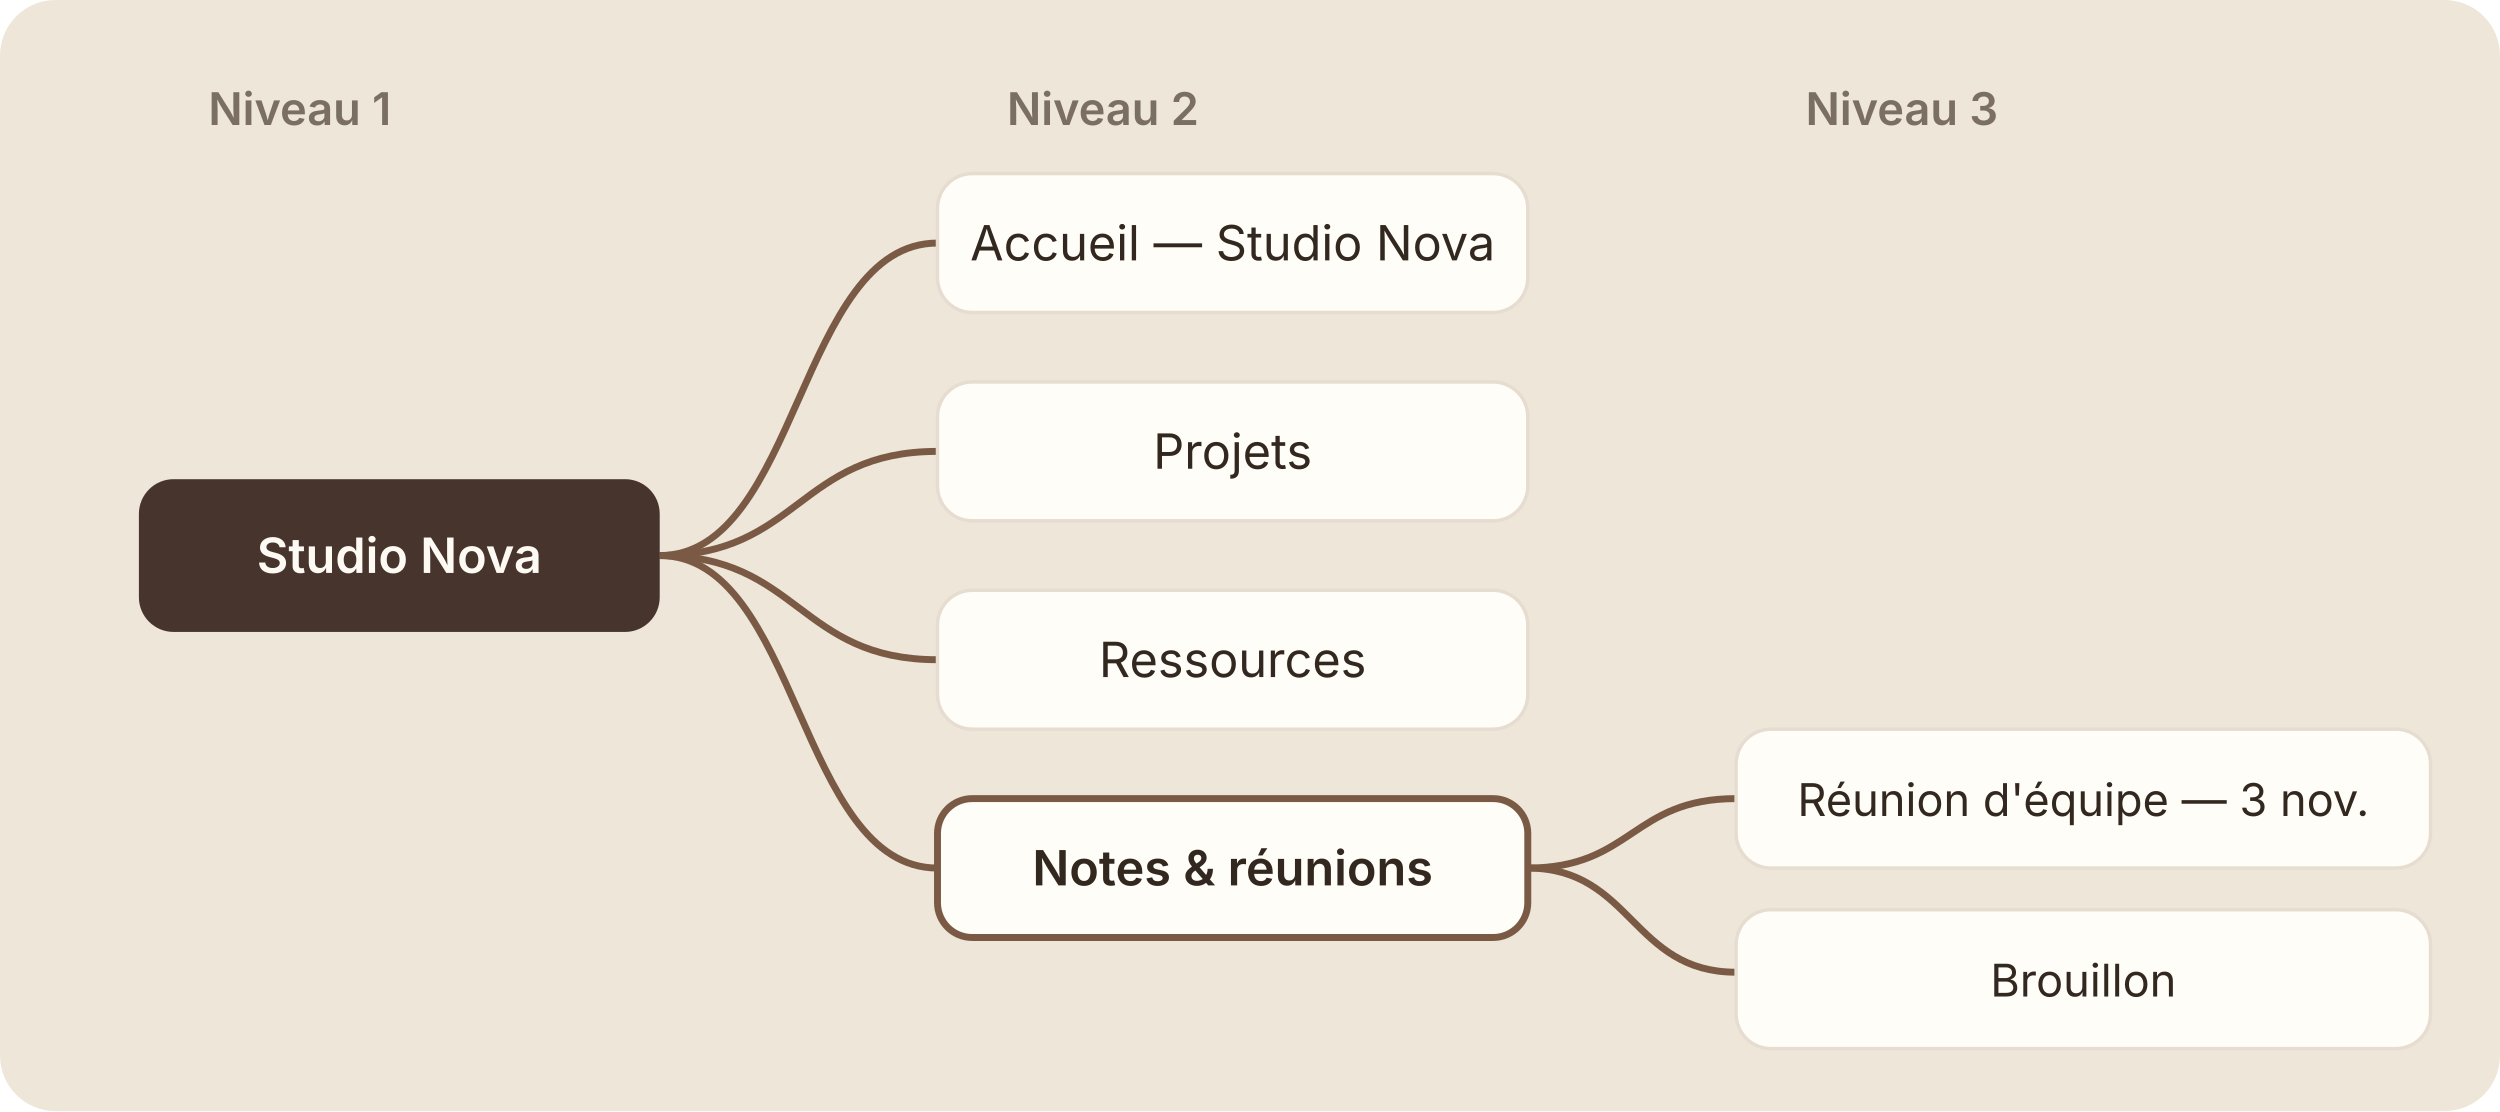
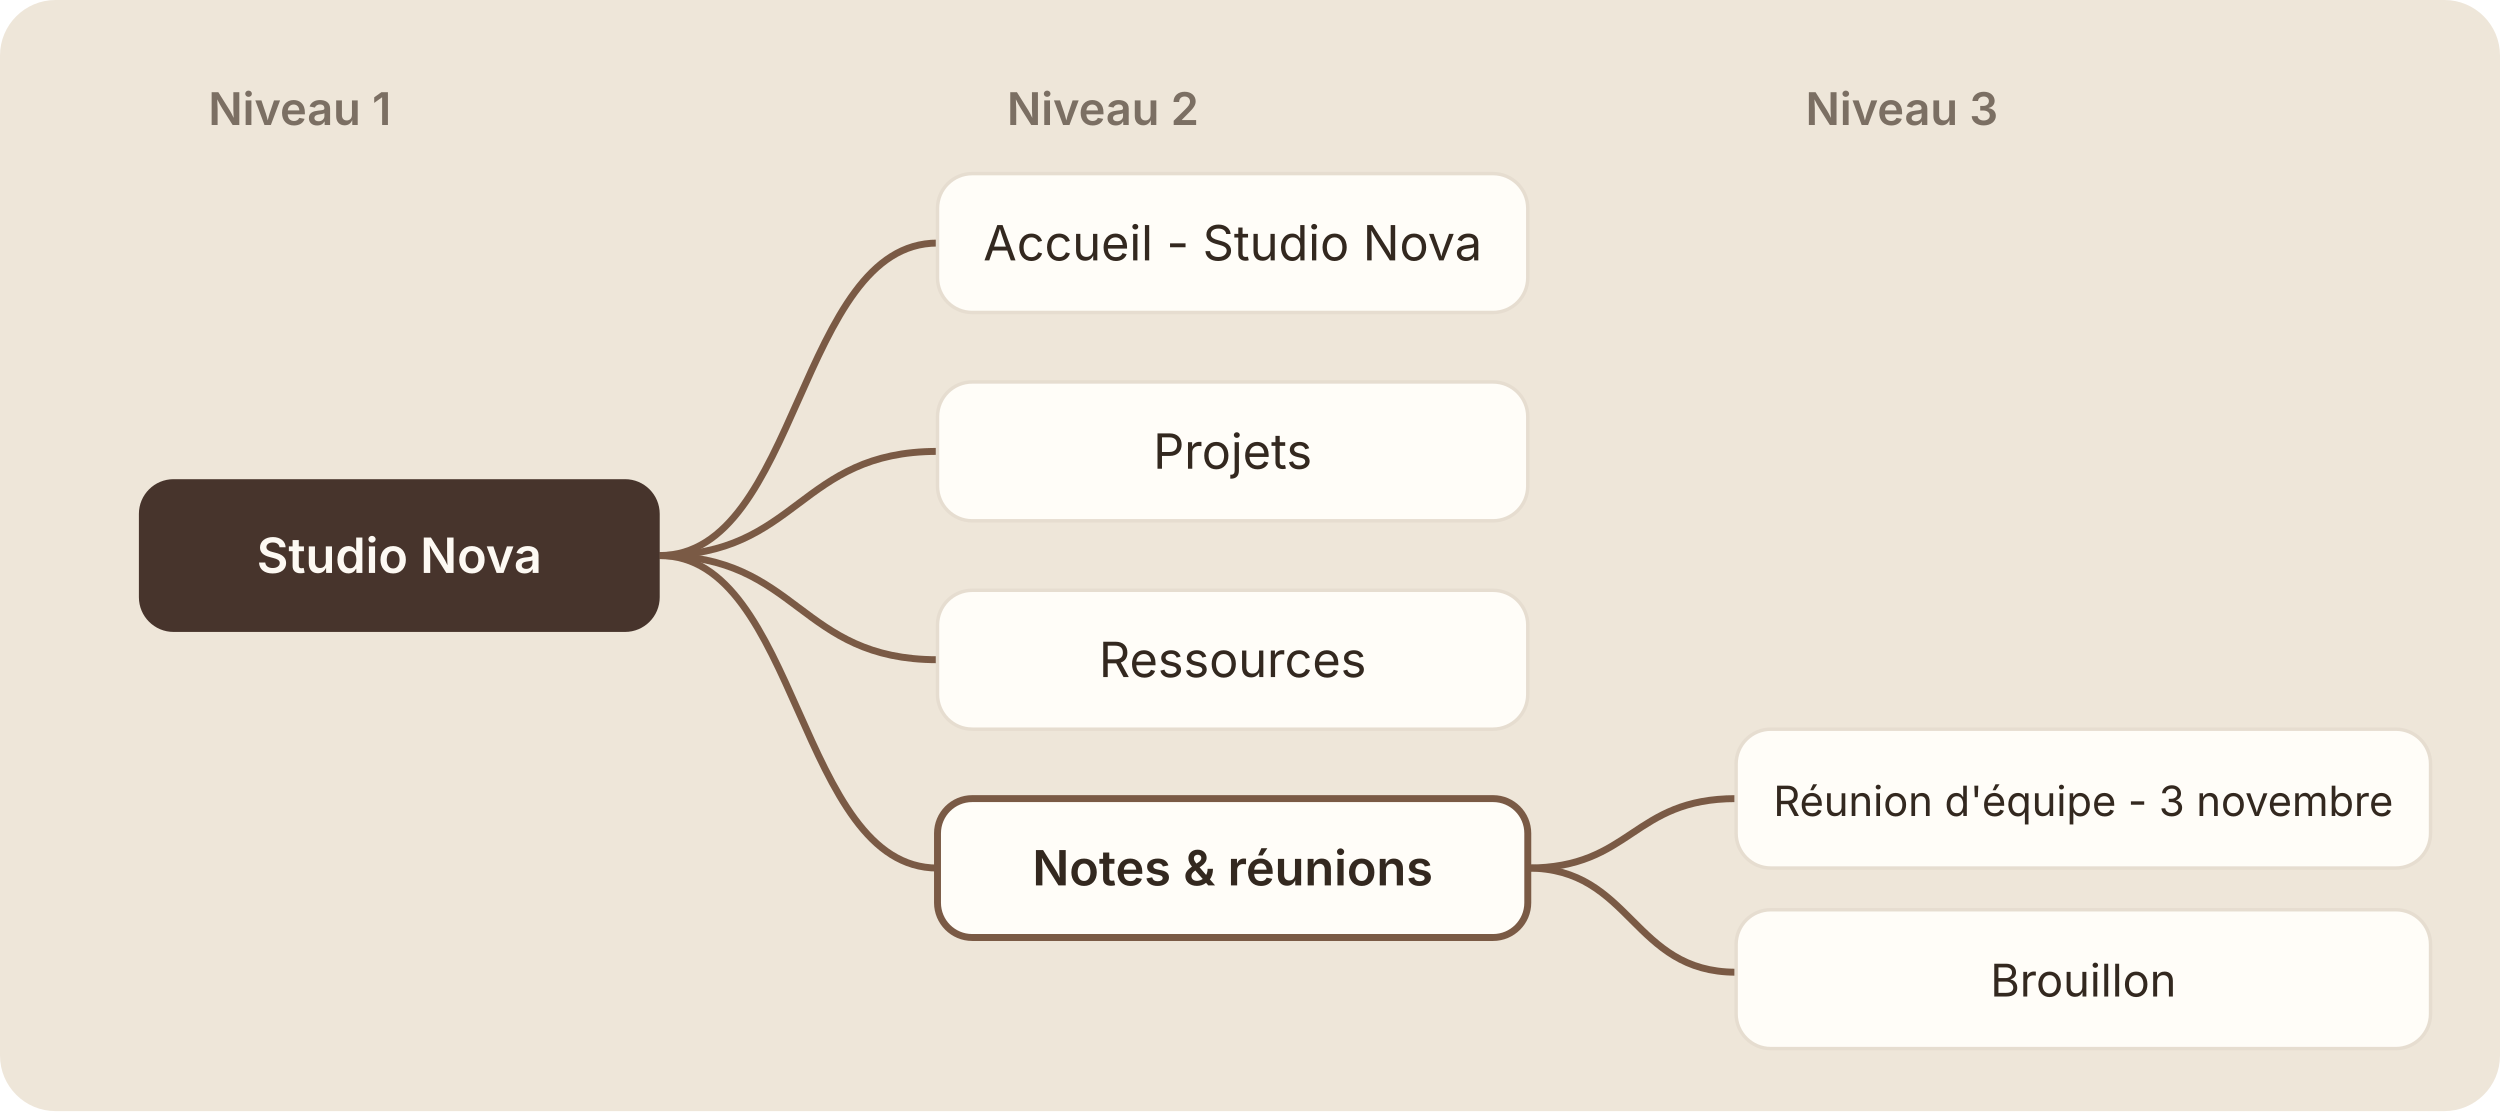
<svg xmlns="http://www.w3.org/2000/svg" viewBox="0 0 720 320" font-family="Inter, system-ui, sans-serif">
  <rect width="720" height="320" rx="16" fill="#eee6d9" />
  <g font-size="13" fill="#7b6f63" font-weight="600">
    <text x="60" y="36">Niveau 1</text>
    <text x="290" y="36">Niveau 2</text>
    <text x="520" y="36">Niveau 3</text>
  </g>
  <g fill="none" stroke="#7a5a45" stroke-width="2">
    <path d="M190 160 C230 160 230 70 270 70" />
    <path d="M190 160 C230 160 230 130 270 130" />
    <path d="M190 160 C230 160 230 190 270 190" />
    <path d="M190 160 C230 160 230 250 270 250" />
    <path d="M440 250 C470 250 470 230 500 230" />
    <path d="M440 250 C470 250 470 280 500 280" />
  </g>
  <g font-size="14" fill="#33281f">
    <rect x="40" y="138" width="150" height="44" rx="10" fill="#47342c" />
    <text x="115" y="165" text-anchor="middle" fill="#fdf9f3" font-weight="600">Studio Nova</text>
    <rect x="270" y="50" width="170" height="40" rx="10" fill="#fffdf8" stroke="#e6ddd0" />
-     <text x="355" y="75" text-anchor="middle">Accueil — Studio Nova</text>
+     <text x="355" y="75" text-anchor="middle">Accueil - Studio Nova</text>
    <rect x="270" y="110" width="170" height="40" rx="10" fill="#fffdf8" stroke="#e6ddd0" />
    <text x="355" y="135" text-anchor="middle">Projets</text>
    <rect x="270" y="170" width="170" height="40" rx="10" fill="#fffdf8" stroke="#e6ddd0" />
    <text x="355" y="195" text-anchor="middle">Ressources</text>
    <rect x="270" y="230" width="170" height="40" rx="10" fill="#fffdf8" stroke="#7a5a45" stroke-width="2" />
    <text x="355" y="255" text-anchor="middle" font-weight="600">Notes &amp; réunions</text>
    <rect x="500" y="210" width="200" height="40" rx="10" fill="#fffdf8" stroke="#e6ddd0" />
-     <text x="600" y="235" text-anchor="middle" font-size="13">Réunion d'équipe — 3 nov.</text>
+     <text x="600" y="235" text-anchor="middle" font-size="12">Réunion d'équipe - 3 novembre</text>
    <rect x="500" y="262" width="200" height="40" rx="10" fill="#fffdf8" stroke="#e6ddd0" />
    <text x="600" y="287" text-anchor="middle" font-size="13">Brouillon</text>
  </g>
</svg>
